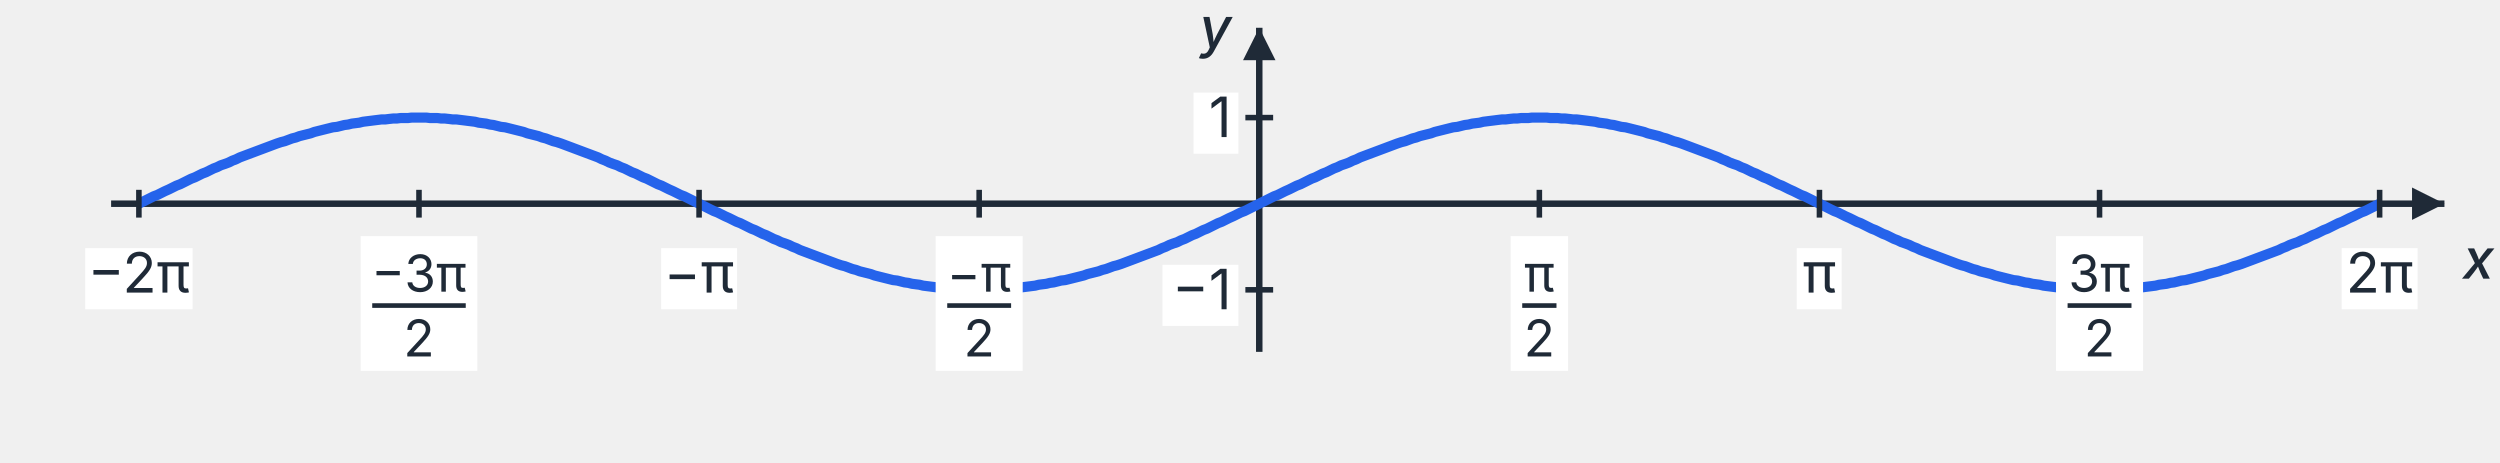
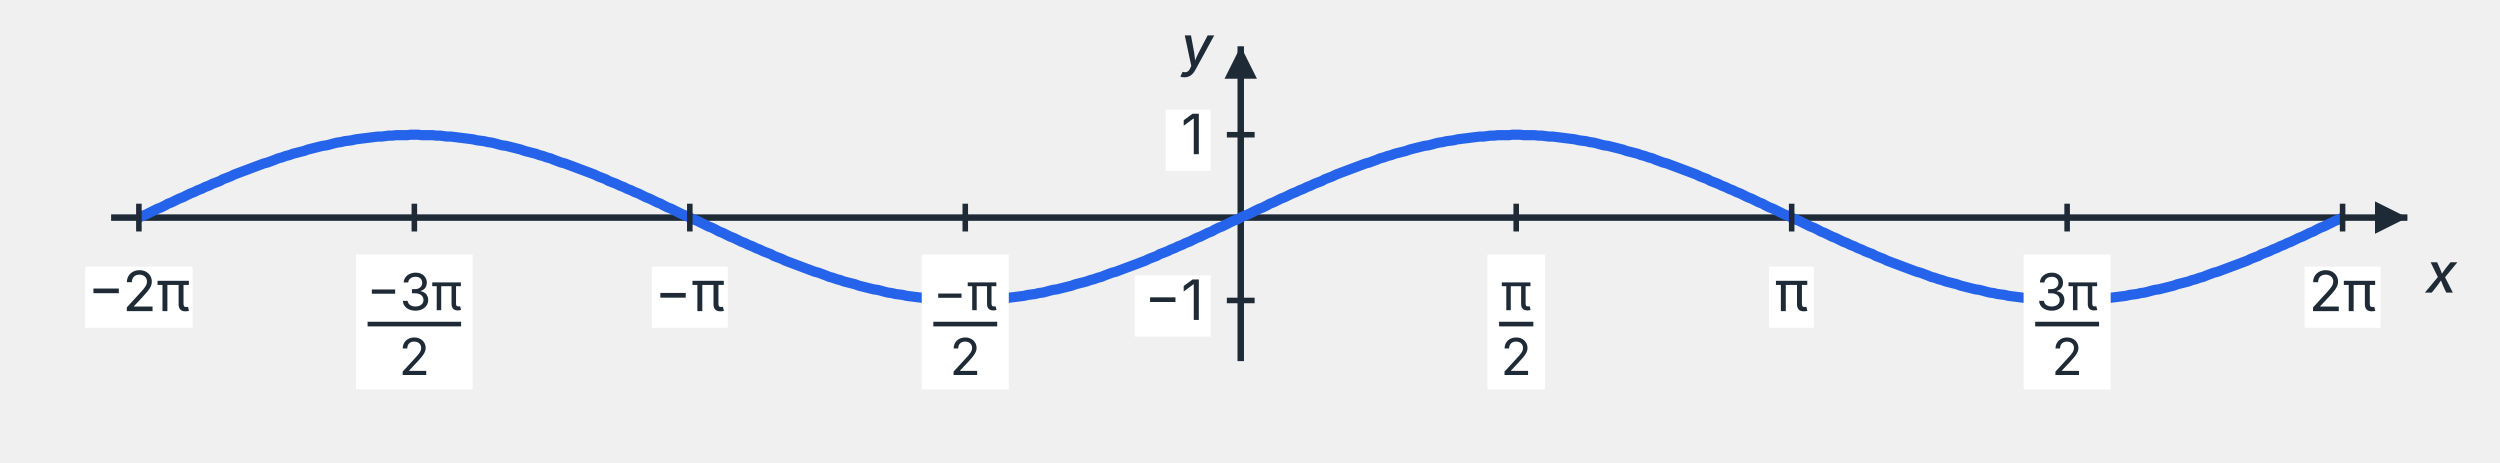
<svg xmlns="http://www.w3.org/2000/svg" viewBox="0 0 540 100" width="540" height="100" font-family="Inter, Arial, sans-serif">
-   <line x1="24.0" y1="44.0" x2="528.0" y2="44.0" stroke="#1f2a37" stroke-width="1.4" />
-   <path d="M528.0,44.0 l-7,-3.5 v7 z" fill="#1f2a37" />
-   <line x1="272.0" y1="76.0" x2="272.0" y2="6.0" stroke="#1f2a37" stroke-width="1.4" />
-   <path d="M272.0,6.0 l-3.5,7 h7 z" fill="#1f2a37" />
-   <text x="532.0" y="60.2" text-anchor="start" font-size="12" fill="#1f2a37" font-weight="500" font-style="italic">x</text>
-   <text x="266.0" y="10.2" text-anchor="end" font-size="12" fill="#1f2a37" font-weight="500" font-style="italic">y</text>
-   <polyline points="30.0,44.0 30.8,43.6 31.6,43.2 32.4,42.8 33.2,42.4 34.0,42.1 34.8,41.7 35.6,41.3 36.5,40.9 37.3,40.5 38.1,40.1 38.9,39.8 39.7,39.4 40.5,39.0 41.3,38.6 42.1,38.3 42.9,37.9 43.7,37.5 44.5,37.2 45.3,36.8 46.1,36.4 46.9,36.1 47.7,35.7 48.6,35.4 49.4,35.1 50.2,34.7 51.0,34.4 51.8,34.0 52.6,33.7 53.4,33.4 54.2,33.1 55.0,32.8 55.8,32.5 56.6,32.2 57.4,31.9 58.2,31.6 59.0,31.3 59.8,31.0 60.7,30.7 61.5,30.5 62.3,30.2 63.1,29.9 63.9,29.7 64.7,29.4 65.5,29.2 66.3,29.0 67.1,28.8 67.9,28.5 68.7,28.3 69.5,28.1 70.3,27.9 71.1,27.7 71.9,27.5 72.8,27.4 73.6,27.2 74.4,27.0 75.2,26.9 76.0,26.7 76.8,26.6 77.6,26.5 78.4,26.3 79.2,26.2 80.0,26.1 80.8,26.0 81.6,25.9 82.4,25.8 83.2,25.8 84.0,25.7 84.9,25.6 85.7,25.6 86.5,25.5 87.3,25.5 88.1,25.5 88.9,25.4 89.7,25.4 90.5,25.4 91.3,25.4 92.1,25.4 92.9,25.5 93.7,25.5 94.5,25.5 95.3,25.6 96.1,25.6 97.0,25.7 97.8,25.8 98.6,25.8 99.4,25.9 100.2,26.0 101.0,26.1 101.8,26.2 102.6,26.3 103.4,26.5 104.2,26.6 105.0,26.7 105.8,26.9 106.6,27.0 107.4,27.2 108.2,27.4 109.1,27.5 109.9,27.7 110.7,27.9 111.5,28.1 112.3,28.3 113.1,28.5 113.9,28.8 114.7,29.0 115.5,29.2 116.3,29.4 117.1,29.7 117.9,29.9 118.7,30.2 119.5,30.5 120.3,30.7 121.2,31.0 122.0,31.3 122.8,31.6 123.6,31.9 124.4,32.2 125.2,32.5 126.0,32.8 126.8,33.1 127.6,33.4 128.4,33.7 129.2,34.0 130.0,34.4 130.8,34.7 131.6,35.1 132.4,35.4 133.3,35.7 134.1,36.1 134.9,36.4 135.7,36.8 136.5,37.2 137.3,37.5 138.1,37.9 138.9,38.3 139.7,38.6 140.5,39.0 141.3,39.4 142.1,39.8 142.9,40.1 143.7,40.5 144.5,40.9 145.4,41.3 146.2,41.7 147.0,42.1 147.8,42.4 148.6,42.8 149.4,43.2 150.2,43.6 151.0,44.0 151.8,44.4 152.6,44.8 153.4,45.2 154.2,45.6 155.0,45.9 155.8,46.3 156.6,46.7 157.5,47.1 158.3,47.5 159.1,47.9 159.9,48.2 160.7,48.6 161.5,49.0 162.3,49.4 163.1,49.7 163.9,50.1 164.7,50.5 165.5,50.8 166.3,51.2 167.1,51.6 167.9,51.9 168.7,52.3 169.6,52.6 170.4,52.9 171.2,53.3 172.0,53.6 172.8,54.0 173.6,54.3 174.4,54.6 175.2,54.9 176.0,55.2 176.8,55.5 177.6,55.8 178.4,56.1 179.2,56.4 180.0,56.7 180.8,57.0 181.7,57.3 182.5,57.5 183.3,57.8 184.1,58.1 184.9,58.3 185.7,58.6 186.5,58.8 187.3,59.0 188.1,59.2 188.9,59.5 189.7,59.7 190.5,59.9 191.3,60.1 192.1,60.3 192.9,60.5 193.8,60.6 194.6,60.8 195.4,61.0 196.2,61.1 197.0,61.3 197.8,61.4 198.6,61.5 199.4,61.7 200.2,61.8 201.0,61.9 201.8,62.0 202.6,62.1 203.4,62.2 204.2,62.2 205.0,62.3 205.9,62.4 206.7,62.4 207.5,62.5 208.3,62.5 209.1,62.5 209.9,62.6 210.7,62.6 211.5,62.6 212.3,62.6 213.1,62.6 213.9,62.5 214.7,62.5 215.5,62.5 216.3,62.4 217.1,62.4 218.0,62.3 218.8,62.2 219.6,62.2 220.4,62.1 221.2,62.0 222.0,61.9 222.8,61.8 223.6,61.7 224.4,61.5 225.2,61.4 226.0,61.3 226.8,61.1 227.6,61.0 228.4,60.8 229.2,60.6 230.1,60.5 230.9,60.3 231.7,60.1 232.5,59.9 233.3,59.7 234.1,59.5 234.9,59.2 235.7,59.0 236.5,58.8 237.3,58.6 238.1,58.3 238.9,58.1 239.7,57.8 240.5,57.5 241.3,57.3 242.2,57.0 243.0,56.7 243.8,56.4 244.6,56.1 245.4,55.8 246.2,55.5 247.0,55.2 247.8,54.9 248.6,54.6 249.4,54.3 250.2,54.0 251.0,53.6 251.8,53.3 252.6,52.9 253.4,52.6 254.3,52.3 255.1,51.9 255.9,51.6 256.7,51.2 257.5,50.8 258.3,50.5 259.1,50.1 259.9,49.7 260.7,49.4 261.5,49.0 262.3,48.6 263.1,48.2 263.9,47.9 264.7,47.5 265.5,47.1 266.4,46.7 267.2,46.3 268.0,45.9 268.8,45.6 269.6,45.2 270.4,44.8 271.2,44.4 272.0,44.0 272.8,43.6 273.6,43.2 274.4,42.8 275.2,42.4 276.0,42.1 276.8,41.7 277.6,41.3 278.5,40.9 279.3,40.5 280.1,40.1 280.9,39.8 281.7,39.4 282.5,39.0 283.3,38.6 284.1,38.3 284.9,37.9 285.7,37.5 286.5,37.2 287.3,36.8 288.1,36.4 288.9,36.1 289.7,35.7 290.6,35.4 291.4,35.1 292.2,34.7 293.0,34.4 293.8,34.0 294.6,33.7 295.4,33.4 296.2,33.1 297.0,32.8 297.8,32.5 298.6,32.2 299.4,31.9 300.2,31.6 301.0,31.3 301.8,31.0 302.7,30.7 303.5,30.5 304.3,30.2 305.1,29.9 305.9,29.7 306.7,29.4 307.5,29.2 308.3,29.0 309.1,28.8 309.9,28.5 310.7,28.3 311.5,28.1 312.3,27.9 313.1,27.7 313.9,27.5 314.8,27.4 315.6,27.2 316.4,27.0 317.2,26.9 318.0,26.7 318.8,26.6 319.6,26.5 320.4,26.3 321.2,26.2 322.0,26.1 322.8,26.0 323.6,25.9 324.4,25.8 325.2,25.8 326.0,25.7 326.9,25.6 327.7,25.6 328.5,25.5 329.3,25.5 330.1,25.5 330.9,25.4 331.7,25.4 332.5,25.4 333.3,25.4 334.1,25.4 334.9,25.5 335.7,25.5 336.5,25.5 337.3,25.6 338.1,25.6 339.0,25.7 339.8,25.8 340.6,25.8 341.4,25.9 342.2,26.0 343.0,26.1 343.8,26.2 344.6,26.3 345.4,26.5 346.2,26.6 347.0,26.7 347.8,26.9 348.6,27.0 349.4,27.2 350.2,27.4 351.1,27.5 351.9,27.7 352.7,27.9 353.5,28.1 354.3,28.3 355.1,28.5 355.9,28.8 356.7,29.0 357.5,29.2 358.3,29.4 359.1,29.7 359.9,29.9 360.7,30.2 361.5,30.5 362.3,30.7 363.2,31.0 364.0,31.3 364.8,31.6 365.6,31.9 366.4,32.2 367.2,32.5 368.0,32.8 368.8,33.1 369.6,33.4 370.4,33.7 371.2,34.0 372.0,34.4 372.8,34.7 373.6,35.1 374.4,35.4 375.3,35.7 376.1,36.1 376.9,36.4 377.7,36.8 378.5,37.2 379.3,37.5 380.1,37.9 380.9,38.3 381.7,38.6 382.5,39.0 383.3,39.4 384.1,39.8 384.9,40.1 385.7,40.5 386.5,40.9 387.4,41.3 388.2,41.7 389.0,42.1 389.8,42.4 390.6,42.8 391.4,43.2 392.2,43.6 393.0,44.0 393.8,44.4 394.6,44.8 395.4,45.2 396.2,45.6 397.0,45.9 397.8,46.3 398.6,46.7 399.5,47.1 400.3,47.5 401.1,47.9 401.9,48.2 402.7,48.6 403.5,49.0 404.3,49.4 405.1,49.7 405.9,50.1 406.7,50.5 407.5,50.8 408.3,51.2 409.1,51.6 409.9,51.9 410.7,52.3 411.6,52.6 412.4,52.9 413.2,53.3 414.0,53.6 414.8,54.0 415.6,54.3 416.4,54.6 417.2,54.9 418.0,55.2 418.8,55.5 419.6,55.8 420.4,56.1 421.2,56.4 422.0,56.7 422.8,57.0 423.7,57.3 424.5,57.5 425.3,57.8 426.1,58.1 426.9,58.3 427.7,58.6 428.5,58.8 429.3,59.0 430.1,59.2 430.9,59.5 431.7,59.7 432.5,59.9 433.3,60.1 434.1,60.3 434.9,60.5 435.8,60.6 436.6,60.8 437.4,61.0 438.2,61.1 439.0,61.3 439.8,61.4 440.6,61.5 441.4,61.7 442.2,61.8 443.0,61.9 443.8,62.0 444.6,62.1 445.4,62.2 446.2,62.2 447.0,62.3 447.9,62.4 448.7,62.4 449.5,62.5 450.3,62.5 451.1,62.5 451.9,62.6 452.7,62.6 453.5,62.6 454.3,62.6 455.1,62.6 455.9,62.5 456.7,62.5 457.5,62.5 458.3,62.4 459.1,62.4 460.0,62.3 460.8,62.2 461.6,62.2 462.4,62.1 463.2,62.0 464.0,61.9 464.8,61.8 465.6,61.7 466.4,61.5 467.2,61.4 468.0,61.3 468.8,61.1 469.6,61.0 470.4,60.8 471.2,60.6 472.1,60.5 472.9,60.3 473.7,60.1 474.5,59.9 475.3,59.7 476.1,59.5 476.9,59.2 477.7,59.0 478.5,58.8 479.3,58.6 480.1,58.3 480.9,58.1 481.7,57.8 482.5,57.5 483.3,57.3 484.2,57.0 485.0,56.7 485.8,56.4 486.6,56.1 487.4,55.8 488.2,55.5 489.0,55.2 489.8,54.9 490.6,54.6 491.4,54.3 492.2,54.0 493.0,53.6 493.8,53.3 494.6,52.9 495.4,52.6 496.3,52.3 497.1,51.9 497.9,51.6 498.7,51.2 499.5,50.8 500.3,50.5 501.1,50.1 501.9,49.7 502.7,49.4 503.5,49.0 504.3,48.6 505.1,48.2 505.9,47.9 506.7,47.5 507.5,47.1 508.4,46.7 509.2,46.3 510.0,45.9 510.8,45.6 511.6,45.2 512.4,44.8 513.2,44.4 514.0,44.0" fill="none" stroke="#2563eb" stroke-width="2.2" stroke-linejoin="round" />
-   <line x1="30.0" y1="41.0" x2="30.0" y2="47.0" stroke="#1f2a37" stroke-width="1.2" />
-   <line x1="90.5" y1="41.0" x2="90.5" y2="47.0" stroke="#1f2a37" stroke-width="1.2" />
-   <line x1="151.0" y1="41.0" x2="151.0" y2="47.0" stroke="#1f2a37" stroke-width="1.2" />
-   <line x1="211.5" y1="41.0" x2="211.5" y2="47.0" stroke="#1f2a37" stroke-width="1.2" />
-   <line x1="332.5" y1="41.0" x2="332.5" y2="47.0" stroke="#1f2a37" stroke-width="1.2" />
-   <line x1="393.0" y1="41.0" x2="393.0" y2="47.0" stroke="#1f2a37" stroke-width="1.2" />
-   <line x1="453.5" y1="41.0" x2="453.5" y2="47.0" stroke="#1f2a37" stroke-width="1.2" />
-   <line x1="514.0" y1="41.0" x2="514.0" y2="47.0" stroke="#1f2a37" stroke-width="1.2" />
-   <line x1="269.0" y1="25.4" x2="275.0" y2="25.4" stroke="#1f2a37" stroke-width="1.2" />
-   <line x1="269.0" y1="62.6" x2="275.0" y2="62.6" stroke="#1f2a37" stroke-width="1.2" />
-   <rect x="18.4" y="53.6" width="23.2" height="13.2" fill="#fff" />
-   <text x="30.0" y="63.2" text-anchor="middle" font-size="12" fill="#1f2a37">−2π</text>
-   <rect x="77.9" y="51.0" width="25.2" height="29.1" fill="#fff" />
-   <text x="90.5" y="63.0" text-anchor="middle" font-size="11.0" fill="#1f2a37">−3π</text>
-   <line x1="80.4" y1="66.0" x2="100.6" y2="66.0" stroke="#1f2a37" stroke-width="1" />
-   <text x="90.5" y="77.0" text-anchor="middle" font-size="11.0" fill="#1f2a37">2</text>
-   <rect x="142.8" y="53.6" width="16.4" height="13.2" fill="#fff" />
-   <text x="151.0" y="63.2" text-anchor="middle" font-size="12" fill="#1f2a37">−π</text>
-   <rect x="202.1" y="51.0" width="18.8" height="29.1" fill="#fff" />
-   <text x="211.5" y="63.0" text-anchor="middle" font-size="11.0" fill="#1f2a37">−π</text>
-   <line x1="204.6" y1="66.0" x2="218.4" y2="66.0" stroke="#1f2a37" stroke-width="1" />
-   <text x="211.5" y="77.0" text-anchor="middle" font-size="11.0" fill="#1f2a37">2</text>
-   <rect x="326.3" y="51.0" width="12.4" height="29.1" fill="#fff" />
-   <text x="332.5" y="63.0" text-anchor="middle" font-size="11.0" fill="#1f2a37">π</text>
-   <line x1="328.8" y1="66.0" x2="336.2" y2="66.0" stroke="#1f2a37" stroke-width="1" />
-   <text x="332.5" y="77.0" text-anchor="middle" font-size="11.0" fill="#1f2a37">2</text>
-   <rect x="388.1" y="53.6" width="9.7" height="13.2" fill="#fff" />
-   <text x="393.0" y="63.2" text-anchor="middle" font-size="12" fill="#1f2a37">π</text>
-   <rect x="444.1" y="51.0" width="18.8" height="29.1" fill="#fff" />
-   <text x="453.5" y="63.0" text-anchor="middle" font-size="11.0" fill="#1f2a37">3π</text>
-   <line x1="446.6" y1="66.0" x2="460.4" y2="66.0" stroke="#1f2a37" stroke-width="1" />
-   <text x="453.5" y="77.0" text-anchor="middle" font-size="11.0" fill="#1f2a37">2</text>
-   <rect x="505.8" y="53.6" width="16.4" height="13.2" fill="#fff" />
-   <text x="514.0" y="63.2" text-anchor="middle" font-size="12" fill="#1f2a37">2π</text>
-   <rect x="257.8" y="20.0" width="9.7" height="13.2" fill="#fff" />
-   <text x="266.0" y="29.6" text-anchor="end" font-size="12" fill="#1f2a37">1</text>
-   <rect x="251.1" y="57.2" width="16.4" height="13.2" fill="#fff" />
-   <text x="266.0" y="66.8" text-anchor="end" font-size="12" fill="#1f2a37">−1</text>
+   <line x1="24.0" y1="47.0" x2="520.0" y2="47.0" stroke="#1f2a37" stroke-width="1.4" />
+   <path d="M520.0,47.0 l-7,-3.5 v7 z" fill="#1f2a37" />
+   <line x1="268.0" y1="78.0" x2="268.0" y2="10.0" stroke="#1f2a37" stroke-width="1.4" />
+   <path d="M268.0,10.0 l-3.5,7 h7 z" fill="#1f2a37" />
+   <text x="524.0" y="63.2" text-anchor="start" font-size="12" fill="#1f2a37" font-weight="500" font-style="italic">x</text>
+   <text x="262.0" y="14.2" text-anchor="end" font-size="12" fill="#1f2a37" font-weight="500" font-style="italic">y</text>
+   <polyline points="30.0,47.0 30.8,46.6 31.6,46.3 32.4,45.9 33.2,45.5 34.0,45.1 34.8,44.8 35.6,44.4 36.3,44.0 37.1,43.7 37.9,43.3 38.7,42.9 39.5,42.6 40.3,42.2 41.1,41.8 41.9,41.5 42.7,41.1 43.5,40.8 44.3,40.4 45.1,40.1 45.9,39.7 46.7,39.4 47.5,39.1 48.2,38.7 49.0,38.4 49.8,38.1 50.6,37.7 51.4,37.4 52.2,37.1 53.0,36.8 53.8,36.5 54.6,36.2 55.4,35.9 56.2,35.6 57.0,35.3 57.8,35.1 58.6,34.8 59.4,34.5 60.1,34.2 60.9,34.0 61.7,33.7 62.5,33.5 63.3,33.2 64.1,33.0 64.9,32.8 65.7,32.6 66.5,32.3 67.3,32.1 68.1,31.9 68.9,31.7 69.7,31.5 70.5,31.4 71.3,31.2 72.0,31.0 72.8,30.8 73.6,30.7 74.4,30.5 75.2,30.4 76.0,30.3 76.8,30.1 77.6,30.0 78.4,29.9 79.2,29.8 80.0,29.7 80.8,29.6 81.6,29.5 82.4,29.5 83.2,29.4 83.9,29.3 84.7,29.3 85.5,29.2 86.3,29.2 87.1,29.2 87.9,29.2 88.7,29.1 89.5,29.1 90.3,29.1 91.1,29.2 91.9,29.2 92.7,29.2 93.5,29.2 94.3,29.3 95.1,29.3 95.8,29.4 96.6,29.5 97.4,29.5 98.2,29.6 99.0,29.7 99.8,29.8 100.6,29.9 101.4,30.0 102.2,30.1 103.0,30.3 103.8,30.4 104.6,30.5 105.4,30.7 106.2,30.8 107.0,31.0 107.7,31.2 108.5,31.4 109.3,31.5 110.1,31.7 110.9,31.9 111.7,32.1 112.5,32.3 113.3,32.6 114.1,32.8 114.9,33.0 115.7,33.2 116.5,33.5 117.3,33.7 118.1,34.0 118.9,34.2 119.6,34.5 120.4,34.8 121.2,35.1 122.0,35.3 122.8,35.6 123.6,35.9 124.4,36.2 125.2,36.5 126.0,36.8 126.8,37.1 127.6,37.4 128.4,37.7 129.2,38.1 130.0,38.4 130.8,38.7 131.5,39.1 132.3,39.4 133.1,39.7 133.9,40.1 134.7,40.4 135.5,40.8 136.3,41.1 137.1,41.5 137.9,41.8 138.7,42.2 139.5,42.6 140.3,42.9 141.1,43.3 141.9,43.7 142.7,44.0 143.4,44.4 144.2,44.8 145.0,45.1 145.8,45.5 146.6,45.9 147.4,46.3 148.2,46.6 149.0,47.0 149.8,47.4 150.6,47.7 151.4,48.1 152.2,48.5 153.0,48.9 153.8,49.2 154.6,49.6 155.3,50.0 156.1,50.3 156.9,50.7 157.7,51.1 158.5,51.4 159.3,51.8 160.1,52.2 160.9,52.5 161.7,52.9 162.5,53.2 163.3,53.6 164.1,53.9 164.9,54.3 165.7,54.6 166.5,54.9 167.2,55.3 168.0,55.6 168.8,55.9 169.6,56.3 170.4,56.6 171.2,56.9 172.0,57.2 172.8,57.5 173.6,57.8 174.4,58.1 175.2,58.4 176.0,58.7 176.8,58.9 177.6,59.2 178.4,59.5 179.1,59.8 179.9,60.0 180.7,60.3 181.5,60.5 182.3,60.8 183.1,61.0 183.9,61.2 184.7,61.4 185.5,61.7 186.3,61.9 187.1,62.1 187.9,62.3 188.7,62.5 189.5,62.6 190.3,62.8 191.0,63.0 191.8,63.2 192.6,63.3 193.4,63.5 194.2,63.6 195.0,63.7 195.8,63.9 196.6,64.0 197.4,64.1 198.2,64.2 199.0,64.3 199.8,64.4 200.6,64.5 201.4,64.5 202.2,64.6 202.9,64.7 203.7,64.7 204.5,64.8 205.3,64.8 206.1,64.8 206.9,64.8 207.7,64.9 208.5,64.9 209.3,64.9 210.1,64.8 210.9,64.8 211.7,64.8 212.5,64.8 213.3,64.7 214.1,64.7 214.8,64.6 215.6,64.5 216.4,64.5 217.2,64.4 218.0,64.3 218.8,64.2 219.6,64.1 220.4,64.0 221.2,63.9 222.0,63.7 222.8,63.6 223.6,63.5 224.4,63.3 225.2,63.2 226.0,63.0 226.7,62.8 227.5,62.6 228.3,62.5 229.1,62.3 229.9,62.1 230.7,61.9 231.5,61.7 232.3,61.4 233.1,61.2 233.9,61.0 234.7,60.8 235.5,60.5 236.3,60.3 237.1,60.0 237.9,59.8 238.6,59.5 239.4,59.2 240.2,58.9 241.0,58.7 241.8,58.4 242.6,58.1 243.4,57.8 244.2,57.5 245.0,57.2 245.8,56.9 246.6,56.6 247.4,56.3 248.2,55.9 249.0,55.6 249.8,55.3 250.5,54.9 251.3,54.6 252.1,54.3 252.9,53.9 253.7,53.6 254.5,53.2 255.3,52.9 256.1,52.5 256.9,52.2 257.7,51.8 258.5,51.4 259.3,51.1 260.1,50.7 260.9,50.3 261.7,50.0 262.4,49.6 263.2,49.2 264.0,48.9 264.8,48.5 265.6,48.1 266.4,47.7 267.2,47.4 268.0,47.0 268.8,46.6 269.6,46.3 270.4,45.9 271.2,45.5 272.0,45.1 272.8,44.8 273.6,44.4 274.3,44.0 275.1,43.7 275.9,43.3 276.7,42.9 277.5,42.6 278.3,42.2 279.1,41.8 279.9,41.5 280.7,41.1 281.5,40.8 282.3,40.4 283.1,40.1 283.9,39.7 284.7,39.4 285.5,39.1 286.2,38.7 287.0,38.4 287.8,38.1 288.6,37.7 289.4,37.4 290.2,37.1 291.0,36.8 291.8,36.5 292.6,36.2 293.4,35.9 294.2,35.6 295.0,35.3 295.8,35.1 296.6,34.8 297.4,34.5 298.1,34.2 298.9,34.0 299.7,33.7 300.5,33.5 301.3,33.2 302.1,33.0 302.9,32.8 303.7,32.6 304.5,32.3 305.3,32.1 306.1,31.9 306.9,31.7 307.7,31.5 308.5,31.4 309.3,31.2 310.0,31.0 310.8,30.8 311.6,30.7 312.4,30.5 313.2,30.4 314.0,30.3 314.8,30.1 315.6,30.0 316.4,29.9 317.2,29.8 318.0,29.7 318.8,29.6 319.6,29.5 320.4,29.5 321.2,29.4 321.9,29.3 322.7,29.3 323.5,29.2 324.3,29.2 325.1,29.2 325.9,29.2 326.7,29.1 327.5,29.1 328.3,29.1 329.1,29.2 329.9,29.2 330.7,29.2 331.5,29.2 332.3,29.3 333.1,29.3 333.8,29.4 334.6,29.5 335.4,29.5 336.2,29.6 337.0,29.7 337.8,29.8 338.6,29.9 339.4,30.0 340.2,30.1 341.0,30.3 341.8,30.4 342.6,30.5 343.4,30.7 344.2,30.8 345.0,31.0 345.7,31.2 346.5,31.4 347.3,31.5 348.1,31.7 348.9,31.9 349.7,32.1 350.5,32.3 351.3,32.6 352.1,32.8 352.9,33.0 353.7,33.2 354.5,33.5 355.3,33.7 356.1,34.0 356.9,34.2 357.6,34.5 358.4,34.8 359.2,35.1 360.0,35.3 360.8,35.6 361.6,35.9 362.4,36.2 363.2,36.5 364.0,36.8 364.8,37.1 365.6,37.4 366.4,37.7 367.2,38.1 368.0,38.4 368.8,38.7 369.5,39.1 370.3,39.4 371.1,39.7 371.9,40.1 372.7,40.4 373.5,40.8 374.3,41.1 375.1,41.5 375.9,41.8 376.7,42.2 377.5,42.6 378.3,42.9 379.1,43.3 379.9,43.7 380.7,44.0 381.4,44.4 382.2,44.8 383.0,45.1 383.8,45.5 384.6,45.9 385.4,46.3 386.2,46.6 387.0,47.0 387.8,47.4 388.6,47.7 389.4,48.1 390.2,48.5 391.0,48.9 391.8,49.2 392.6,49.6 393.3,50.0 394.1,50.3 394.9,50.7 395.7,51.1 396.5,51.4 397.3,51.8 398.1,52.2 398.9,52.5 399.7,52.9 400.5,53.2 401.3,53.6 402.1,53.9 402.9,54.3 403.7,54.6 404.5,54.9 405.2,55.3 406.0,55.6 406.8,55.9 407.6,56.3 408.4,56.6 409.2,56.9 410.0,57.2 410.8,57.5 411.6,57.8 412.4,58.1 413.2,58.4 414.0,58.7 414.8,58.9 415.6,59.2 416.4,59.5 417.1,59.8 417.9,60.0 418.7,60.3 419.5,60.5 420.3,60.8 421.1,61.0 421.9,61.2 422.7,61.4 423.5,61.7 424.3,61.9 425.1,62.1 425.9,62.3 426.7,62.5 427.5,62.6 428.3,62.8 429.0,63.0 429.8,63.2 430.6,63.3 431.4,63.5 432.2,63.6 433.0,63.7 433.8,63.9 434.6,64.0 435.4,64.1 436.2,64.2 437.0,64.3 437.8,64.4 438.6,64.5 439.4,64.5 440.2,64.6 440.9,64.7 441.7,64.7 442.5,64.8 443.3,64.8 444.1,64.8 444.9,64.8 445.7,64.9 446.5,64.9 447.3,64.9 448.1,64.8 448.9,64.8 449.7,64.8 450.5,64.8 451.3,64.7 452.1,64.7 452.8,64.6 453.6,64.5 454.4,64.5 455.2,64.4 456.0,64.3 456.8,64.2 457.6,64.1 458.4,64.0 459.2,63.9 460.0,63.7 460.8,63.6 461.6,63.5 462.4,63.3 463.2,63.2 464.0,63.0 464.7,62.8 465.5,62.6 466.3,62.5 467.1,62.3 467.9,62.1 468.7,61.9 469.5,61.7 470.3,61.4 471.1,61.2 471.9,61.0 472.7,60.8 473.5,60.5 474.3,60.3 475.1,60.0 475.9,59.8 476.6,59.5 477.4,59.2 478.2,58.9 479.0,58.7 479.8,58.4 480.6,58.1 481.4,57.8 482.2,57.5 483.0,57.2 483.8,56.9 484.6,56.6 485.4,56.3 486.2,55.9 487.0,55.6 487.8,55.3 488.5,54.9 489.3,54.6 490.1,54.3 490.9,53.9 491.7,53.6 492.5,53.2 493.3,52.9 494.1,52.5 494.9,52.2 495.7,51.8 496.5,51.4 497.3,51.1 498.1,50.7 498.9,50.3 499.7,50.0 500.4,49.6 501.2,49.2 502.0,48.9 502.8,48.5 503.6,48.1 504.4,47.7 505.2,47.4 506.0,47.0" fill="none" stroke="#2563eb" stroke-width="2.2" stroke-linejoin="round" />
+   <line x1="30.0" y1="44.0" x2="30.0" y2="50.0" stroke="#1f2a37" stroke-width="1.2" />
+   <line x1="89.5" y1="44.0" x2="89.5" y2="50.0" stroke="#1f2a37" stroke-width="1.2" />
+   <line x1="149.0" y1="44.0" x2="149.0" y2="50.0" stroke="#1f2a37" stroke-width="1.2" />
+   <line x1="208.5" y1="44.0" x2="208.5" y2="50.0" stroke="#1f2a37" stroke-width="1.2" />
+   <line x1="327.5" y1="44.0" x2="327.5" y2="50.0" stroke="#1f2a37" stroke-width="1.2" />
+   <line x1="387.0" y1="44.0" x2="387.0" y2="50.0" stroke="#1f2a37" stroke-width="1.2" />
+   <line x1="446.5" y1="44.0" x2="446.5" y2="50.0" stroke="#1f2a37" stroke-width="1.2" />
+   <line x1="506.0" y1="44.0" x2="506.0" y2="50.0" stroke="#1f2a37" stroke-width="1.2" />
+   <line x1="265.0" y1="29.1" x2="271.0" y2="29.1" stroke="#1f2a37" stroke-width="1.2" />
+   <line x1="265.0" y1="64.9" x2="271.0" y2="64.9" stroke="#1f2a37" stroke-width="1.2" />
+   <rect x="18.4" y="57.6" width="23.2" height="13.2" fill="#fff" />
+   <text x="30.0" y="67.2" text-anchor="middle" font-size="12" fill="#1f2a37">−2π</text>
+   <rect x="76.9" y="55.0" width="25.2" height="29.1" fill="#fff" />
+   <text x="89.5" y="67.0" text-anchor="middle" font-size="11.0" fill="#1f2a37">−3π</text>
+   <line x1="79.4" y1="70.0" x2="99.6" y2="70.0" stroke="#1f2a37" stroke-width="1" />
+   <text x="89.5" y="81.0" text-anchor="middle" font-size="11.0" fill="#1f2a37">2</text>
+   <rect x="140.8" y="57.6" width="16.4" height="13.2" fill="#fff" />
+   <text x="149.0" y="67.2" text-anchor="middle" font-size="12" fill="#1f2a37">−π</text>
+   <rect x="199.1" y="55.0" width="18.8" height="29.1" fill="#fff" />
+   <text x="208.5" y="67.0" text-anchor="middle" font-size="11.0" fill="#1f2a37">−π</text>
+   <line x1="201.6" y1="70.0" x2="215.4" y2="70.0" stroke="#1f2a37" stroke-width="1" />
+   <text x="208.5" y="81.0" text-anchor="middle" font-size="11.0" fill="#1f2a37">2</text>
+   <rect x="321.3" y="55.0" width="12.4" height="29.1" fill="#fff" />
+   <text x="327.5" y="67.0" text-anchor="middle" font-size="11.0" fill="#1f2a37">π</text>
+   <line x1="323.8" y1="70.0" x2="331.2" y2="70.0" stroke="#1f2a37" stroke-width="1" />
+   <text x="327.5" y="81.0" text-anchor="middle" font-size="11.0" fill="#1f2a37">2</text>
+   <rect x="382.1" y="57.6" width="9.7" height="13.2" fill="#fff" />
+   <text x="387.0" y="67.2" text-anchor="middle" font-size="12" fill="#1f2a37">π</text>
+   <rect x="437.1" y="55.0" width="18.8" height="29.1" fill="#fff" />
+   <text x="446.5" y="67.0" text-anchor="middle" font-size="11.0" fill="#1f2a37">3π</text>
+   <line x1="439.6" y1="70.0" x2="453.4" y2="70.0" stroke="#1f2a37" stroke-width="1" />
+   <text x="446.5" y="81.0" text-anchor="middle" font-size="11.0" fill="#1f2a37">2</text>
+   <rect x="497.8" y="57.6" width="16.4" height="13.2" fill="#fff" />
+   <text x="506.0" y="67.2" text-anchor="middle" font-size="12" fill="#1f2a37">2π</text>
+   <rect x="251.8" y="23.7" width="9.7" height="13.2" fill="#fff" />
+   <text x="260.0" y="33.3" text-anchor="end" font-size="12" fill="#1f2a37">1</text>
+   <rect x="245.1" y="59.5" width="16.4" height="13.2" fill="#fff" />
+   <text x="260.0" y="69.1" text-anchor="end" font-size="12" fill="#1f2a37">−1</text>
</svg>
